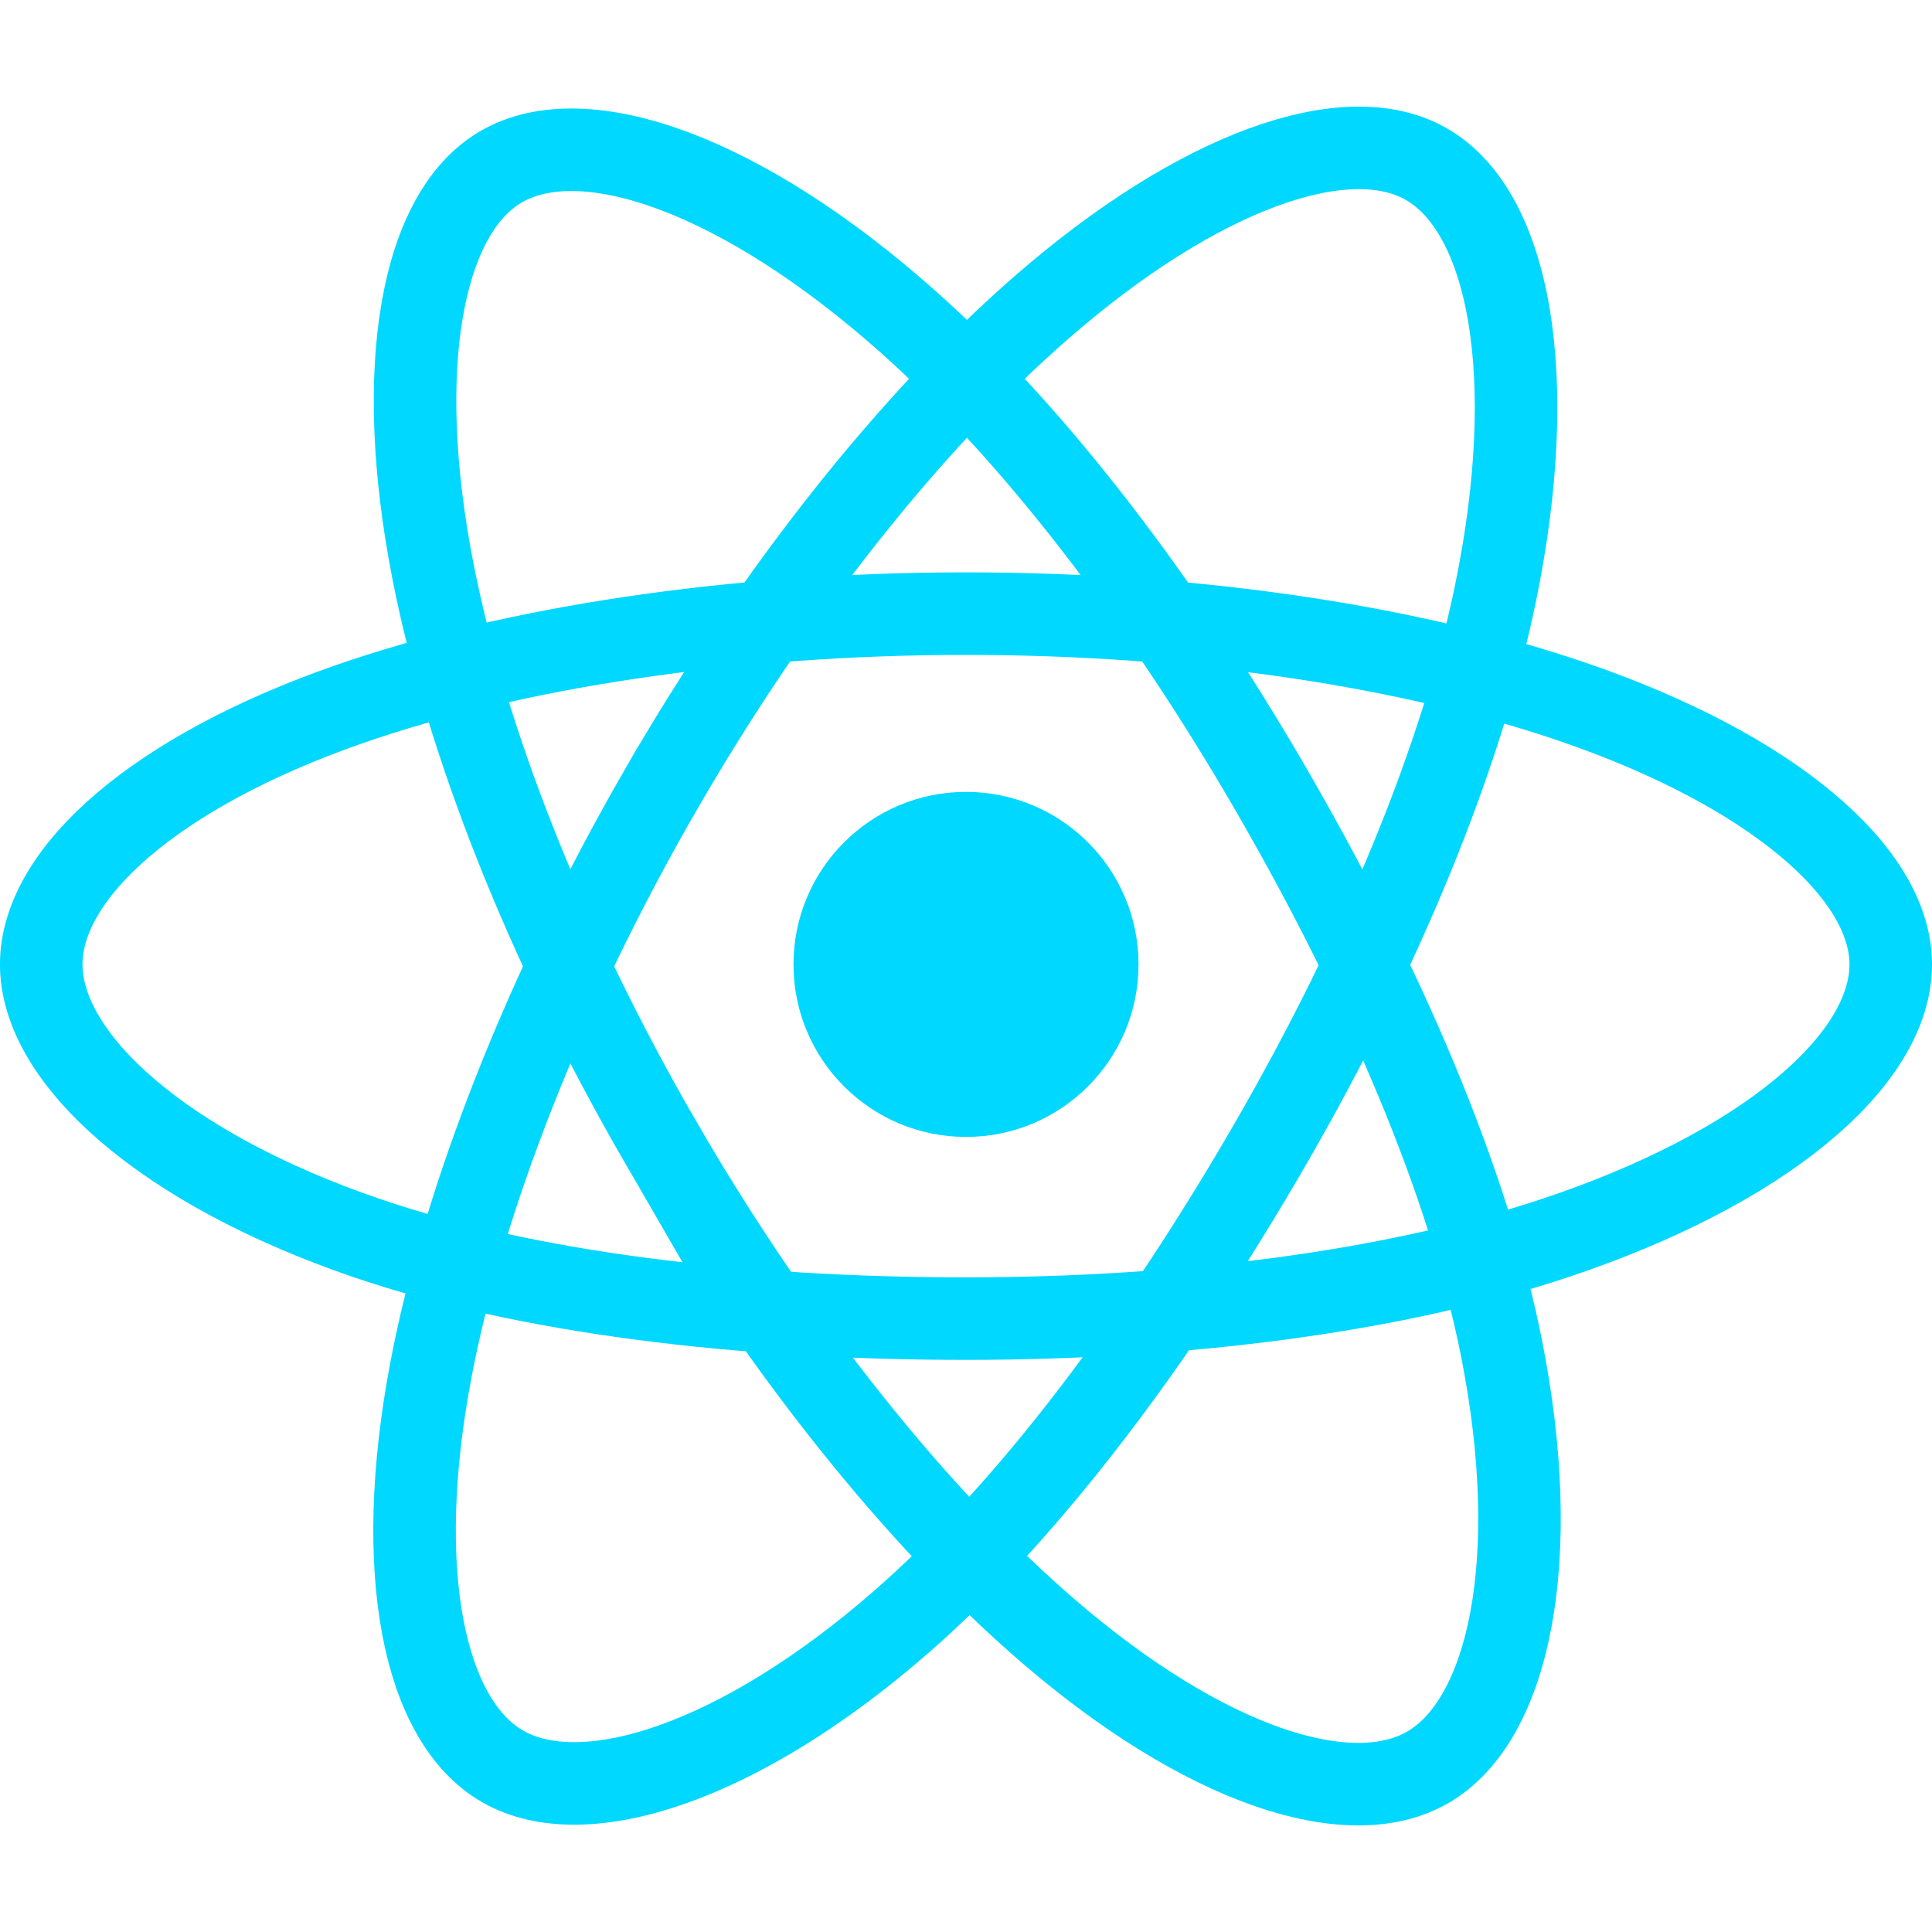
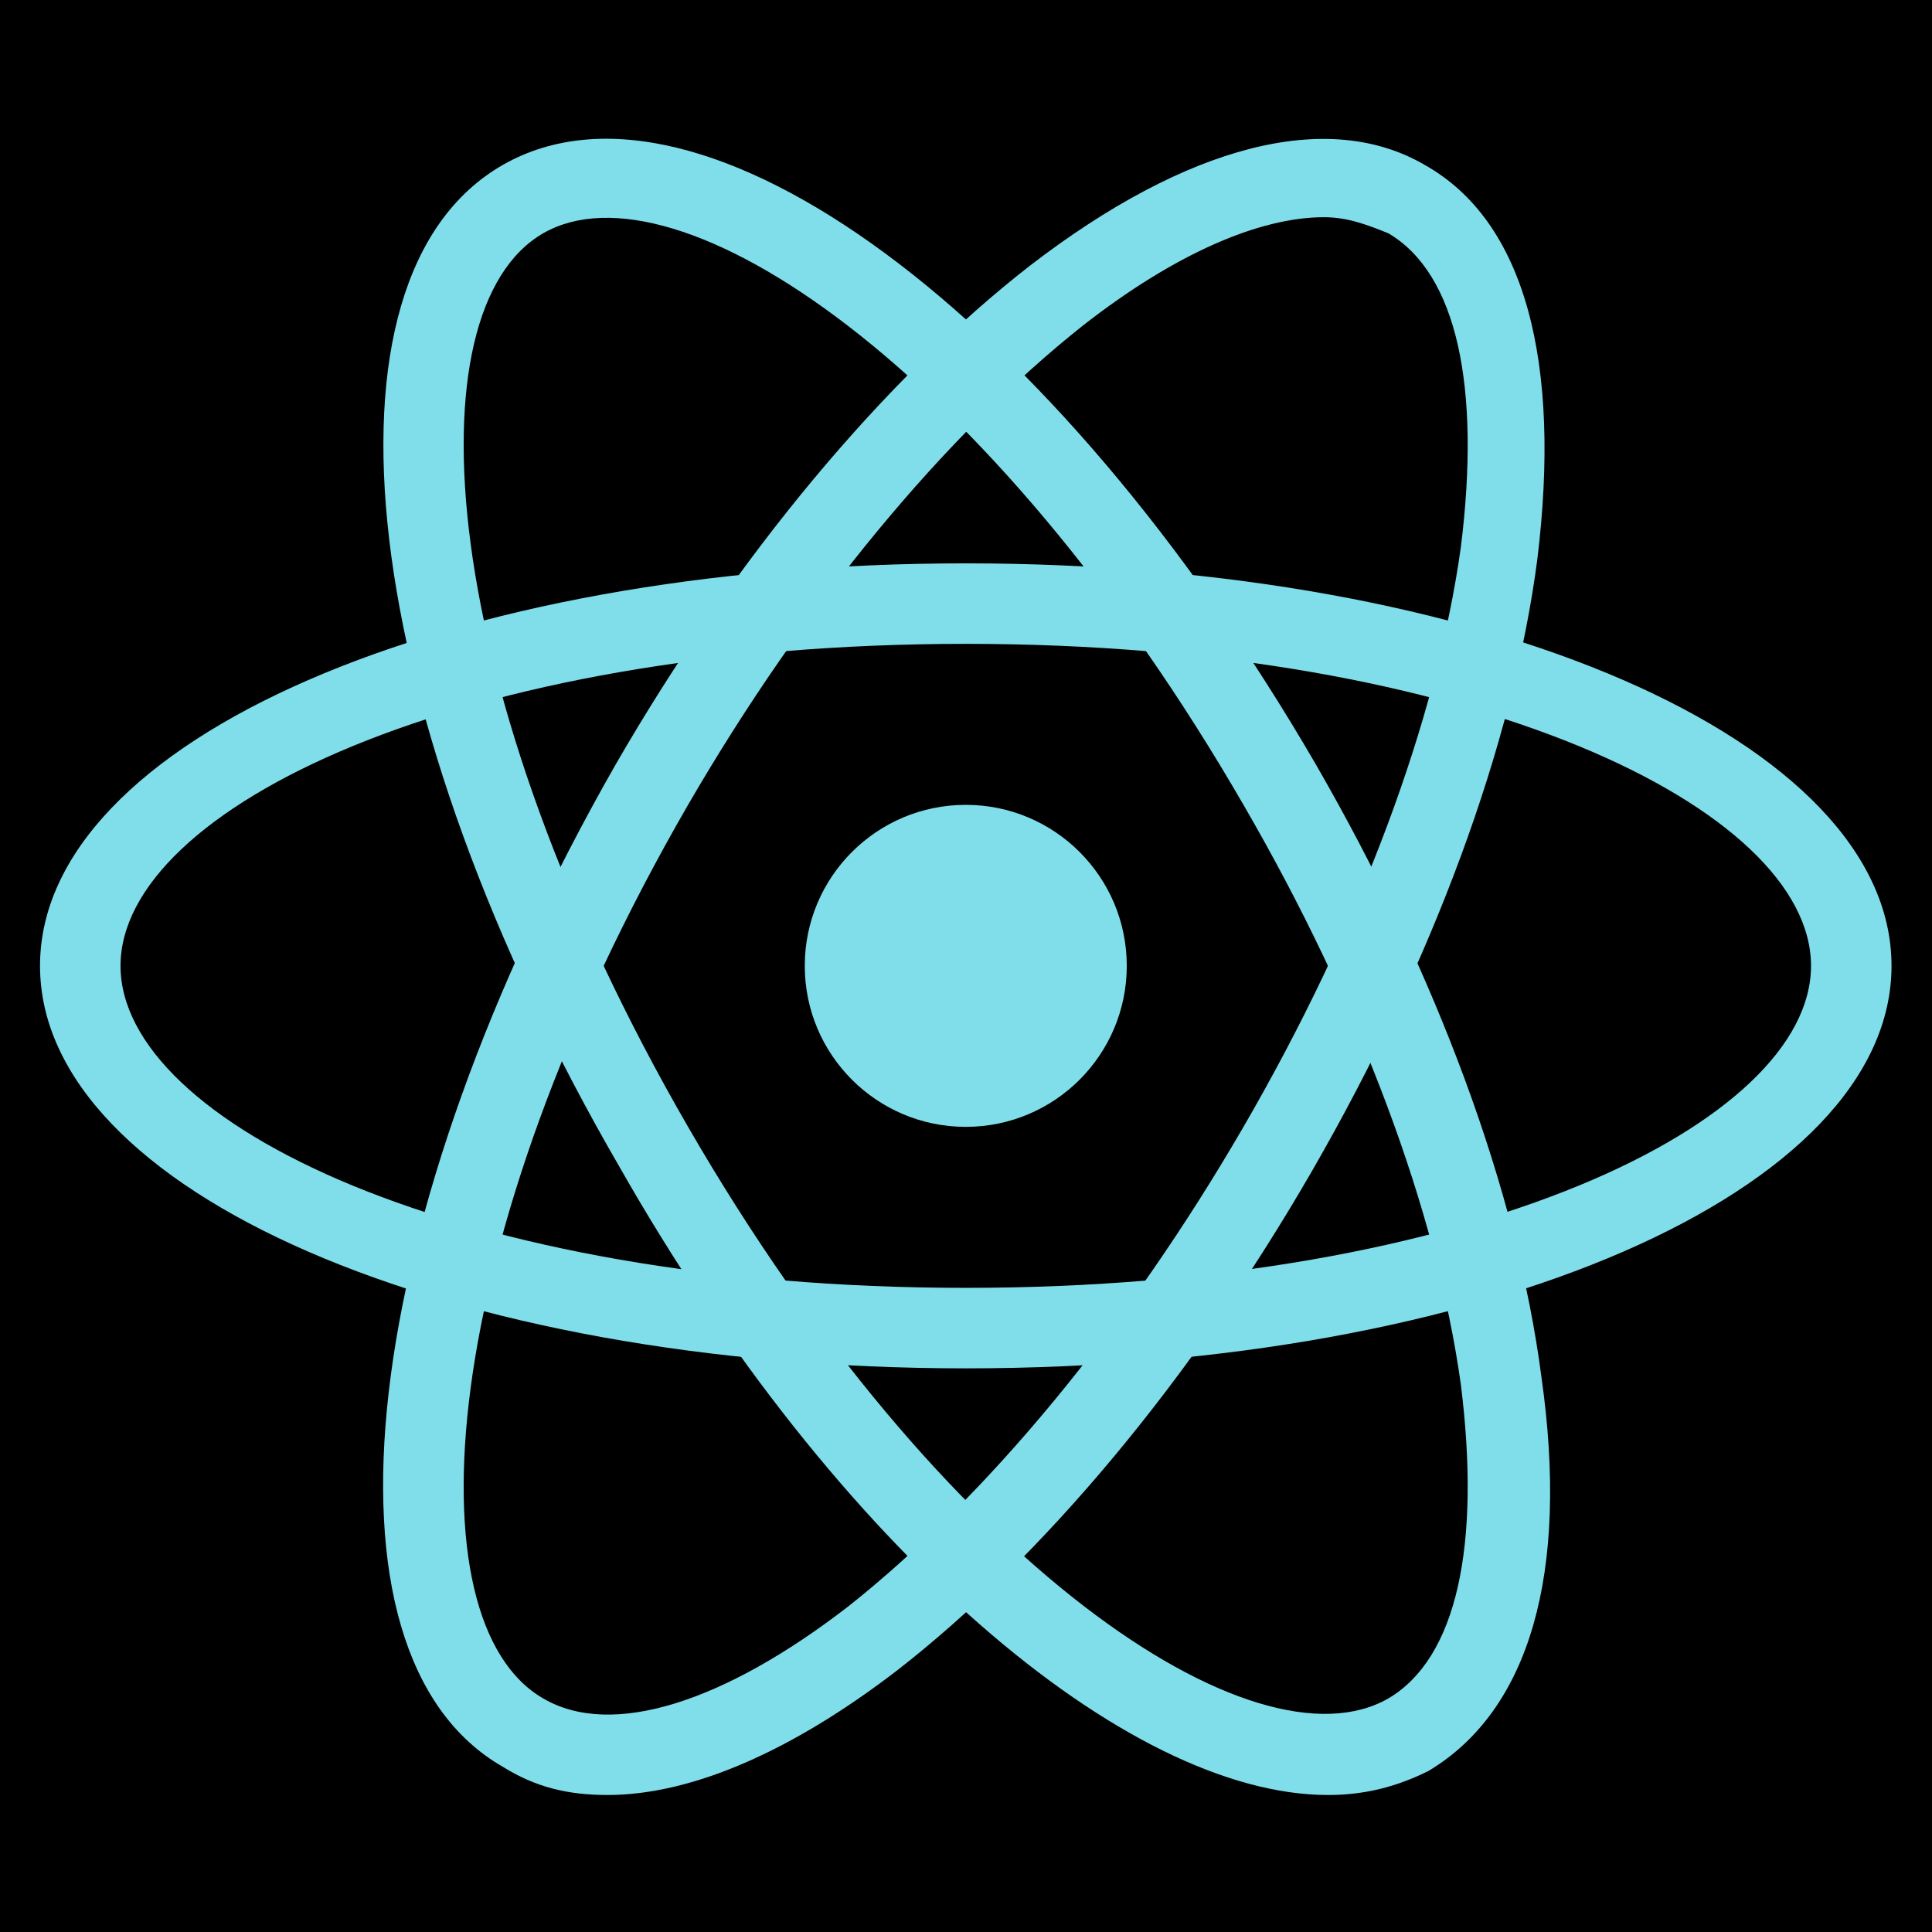
- <svg xmlns="http://www.w3.org/2000/svg" width="64" height="64" viewBox="0 0 32 32">
-   <g transform="matrix(.05696 0 0 .05696 .647744 2.43826)" fill="none" fill-rule="evenodd">
-     <circle r="50.167" cy="237.628" cx="269.529" fill="#00d8ff" />
-     <g stroke="#00d8ff" stroke-width="24">
-       <path d="M269.53 135.628c67.356 0 129.928 9.665 177.107 25.907 56.844 19.57 91.794 49.233 91.794 76.093 0 27.99-37.04 59.503-98.083 79.728-46.15 15.29-106.88 23.272-170.818 23.272-65.554 0-127.63-7.492-174.3-23.44-59.046-20.182-94.61-52.103-94.61-79.56 0-26.642 33.37-56.076 89.415-75.616 47.355-16.51 111.472-26.384 179.486-26.384z" />
-       <path d="M180.736 186.922c33.65-58.348 73.28-107.724 110.92-140.48C337.006 6.976 380.163-8.48 403.43 4.937c24.248 13.983 33.042 61.814 20.067 124.796-9.8 47.618-33.234 104.212-65.176 159.6-32.75 56.788-70.25 106.82-107.377 139.272-46.98 41.068-92.4 55.93-116.185 42.213-23.08-13.3-31.906-56.92-20.834-115.233 9.355-49.27 32.832-109.745 66.8-168.664z" />
-       <path d="M180.82 289.482C147.075 231.2 124.1 172.195 114.51 123.227c-11.544-59-3.382-104.11 19.864-117.566 24.224-14.024 70.055 2.244 118.14 44.94 36.356 32.28 73.688 80.837 105.723 136.173 32.844 56.733 57.46 114.21 67.036 162.582 12.117 61.213 2.31 107.984-21.453 121.74-23.057 13.348-65.25-.784-110.24-39.5-38.013-32.71-78.682-83.253-112.76-142.115z" />
+ <svg xmlns="http://www.w3.org/2000/svg" x="0px" y="0px" width="48" height="48" viewBox="0,0,256,256" style="fill:#000000;">
+   <g transform="">
+     <g fill="#000000" fill-rule="nonzero" stroke="none" stroke-width="1" stroke-linecap="butt" stroke-linejoin="miter" stroke-miterlimit="10" stroke-dasharray="" stroke-dashoffset="0" font-family="none" font-weight="none" font-size="none" text-anchor="none" style="mix-blend-mode: normal">
+       <path d="M0,256v-256h256v256z" id="bgRectangle" />
+     </g>
+     <g fill="#80deea" fill-rule="nonzero" stroke="none" stroke-width="1" stroke-linecap="butt" stroke-linejoin="miter" stroke-miterlimit="10" stroke-dasharray="" stroke-dashoffset="0" font-family="none" font-weight="none" font-size="none" text-anchor="none" style="mix-blend-mode: normal">
+       <g transform="translate(-0.03032,-0.01971) scale(5.33333,5.33333)">
+         <path d="M24,34c-12.9,0 -23,-4.4 -23,-10c0,-5.6 10.1,-10 23,-10c12.9,0 23,4.4 23,10c0,5.6 -10.1,10 -23,10zM24,16c-12.6,0 -21,4.1 -21,8c0,3.9 8.4,8 21,8c12.6,0 21,-4.1 21,-8c0,-3.9 -8.4,-8 -21,-8z" />
+         <path d="M15.1,44.6c-1,0 -1.8,-0.2 -2.6,-0.7c-4.9,-2.8 -3.6,-13.7 2.8,-24.9v0c3,-5.2 6.7,-9.6 10.3,-12.4c3.9,-3 7.4,-3.9 9.8,-2.5c2.5,1.4 3.4,4.9 2.8,9.8c-0.6,4.6 -2.6,10 -5.6,15.2c-3,5.2 -6.7,9.6 -10.3,12.4c-2.6,2 -5.1,3.1 -7.2,3.1zM32.9,5.4c-1.6,0 -3.7,0.9 -6,2.7c-3.4,2.7 -6.9,6.9 -9.8,11.9v0c-6.3,10.9 -6.9,20.3 -3.6,22.2c1.7,1 4.5,0.1 7.6,-2.3c3.4,-2.7 6.9,-6.9 9.8,-11.9c2.9,-5 4.8,-10.1 5.4,-14.4c0.5,-4 -0.1,-6.8 -1.8,-7.8c-0.5,-0.2 -1,-0.4 -1.6,-0.4z" />
+         <path d="M33,44.6c-5,0 -12.2,-6.1 -17.6,-15.6c-6.5,-11.2 -7.8,-22.1 -2.9,-24.9v0c4.9,-2.8 13.7,3.7 20.2,14.9c3,5.2 5,10.6 5.6,15.2c0.7,4.9 -0.3,8.3 -2.8,9.8c-0.8,0.4 -1.6,0.6 -2.5,0.6zM13.5,5.8c-3.3,1.9 -2.7,11.3 3.6,22.2c6.3,10.9 14.1,16.1 17.4,14.2c1.7,-1 2.3,-3.8 1.8,-7.8c-0.6,-4.3 -2.5,-9.4 -5.4,-14.4c-6.3,-10.9 -14.1,-16.1 -17.4,-14.2z" />
+         <circle cx="24" cy="24" r="4" />
+       </g>
    </g>
  </g>
</svg>
